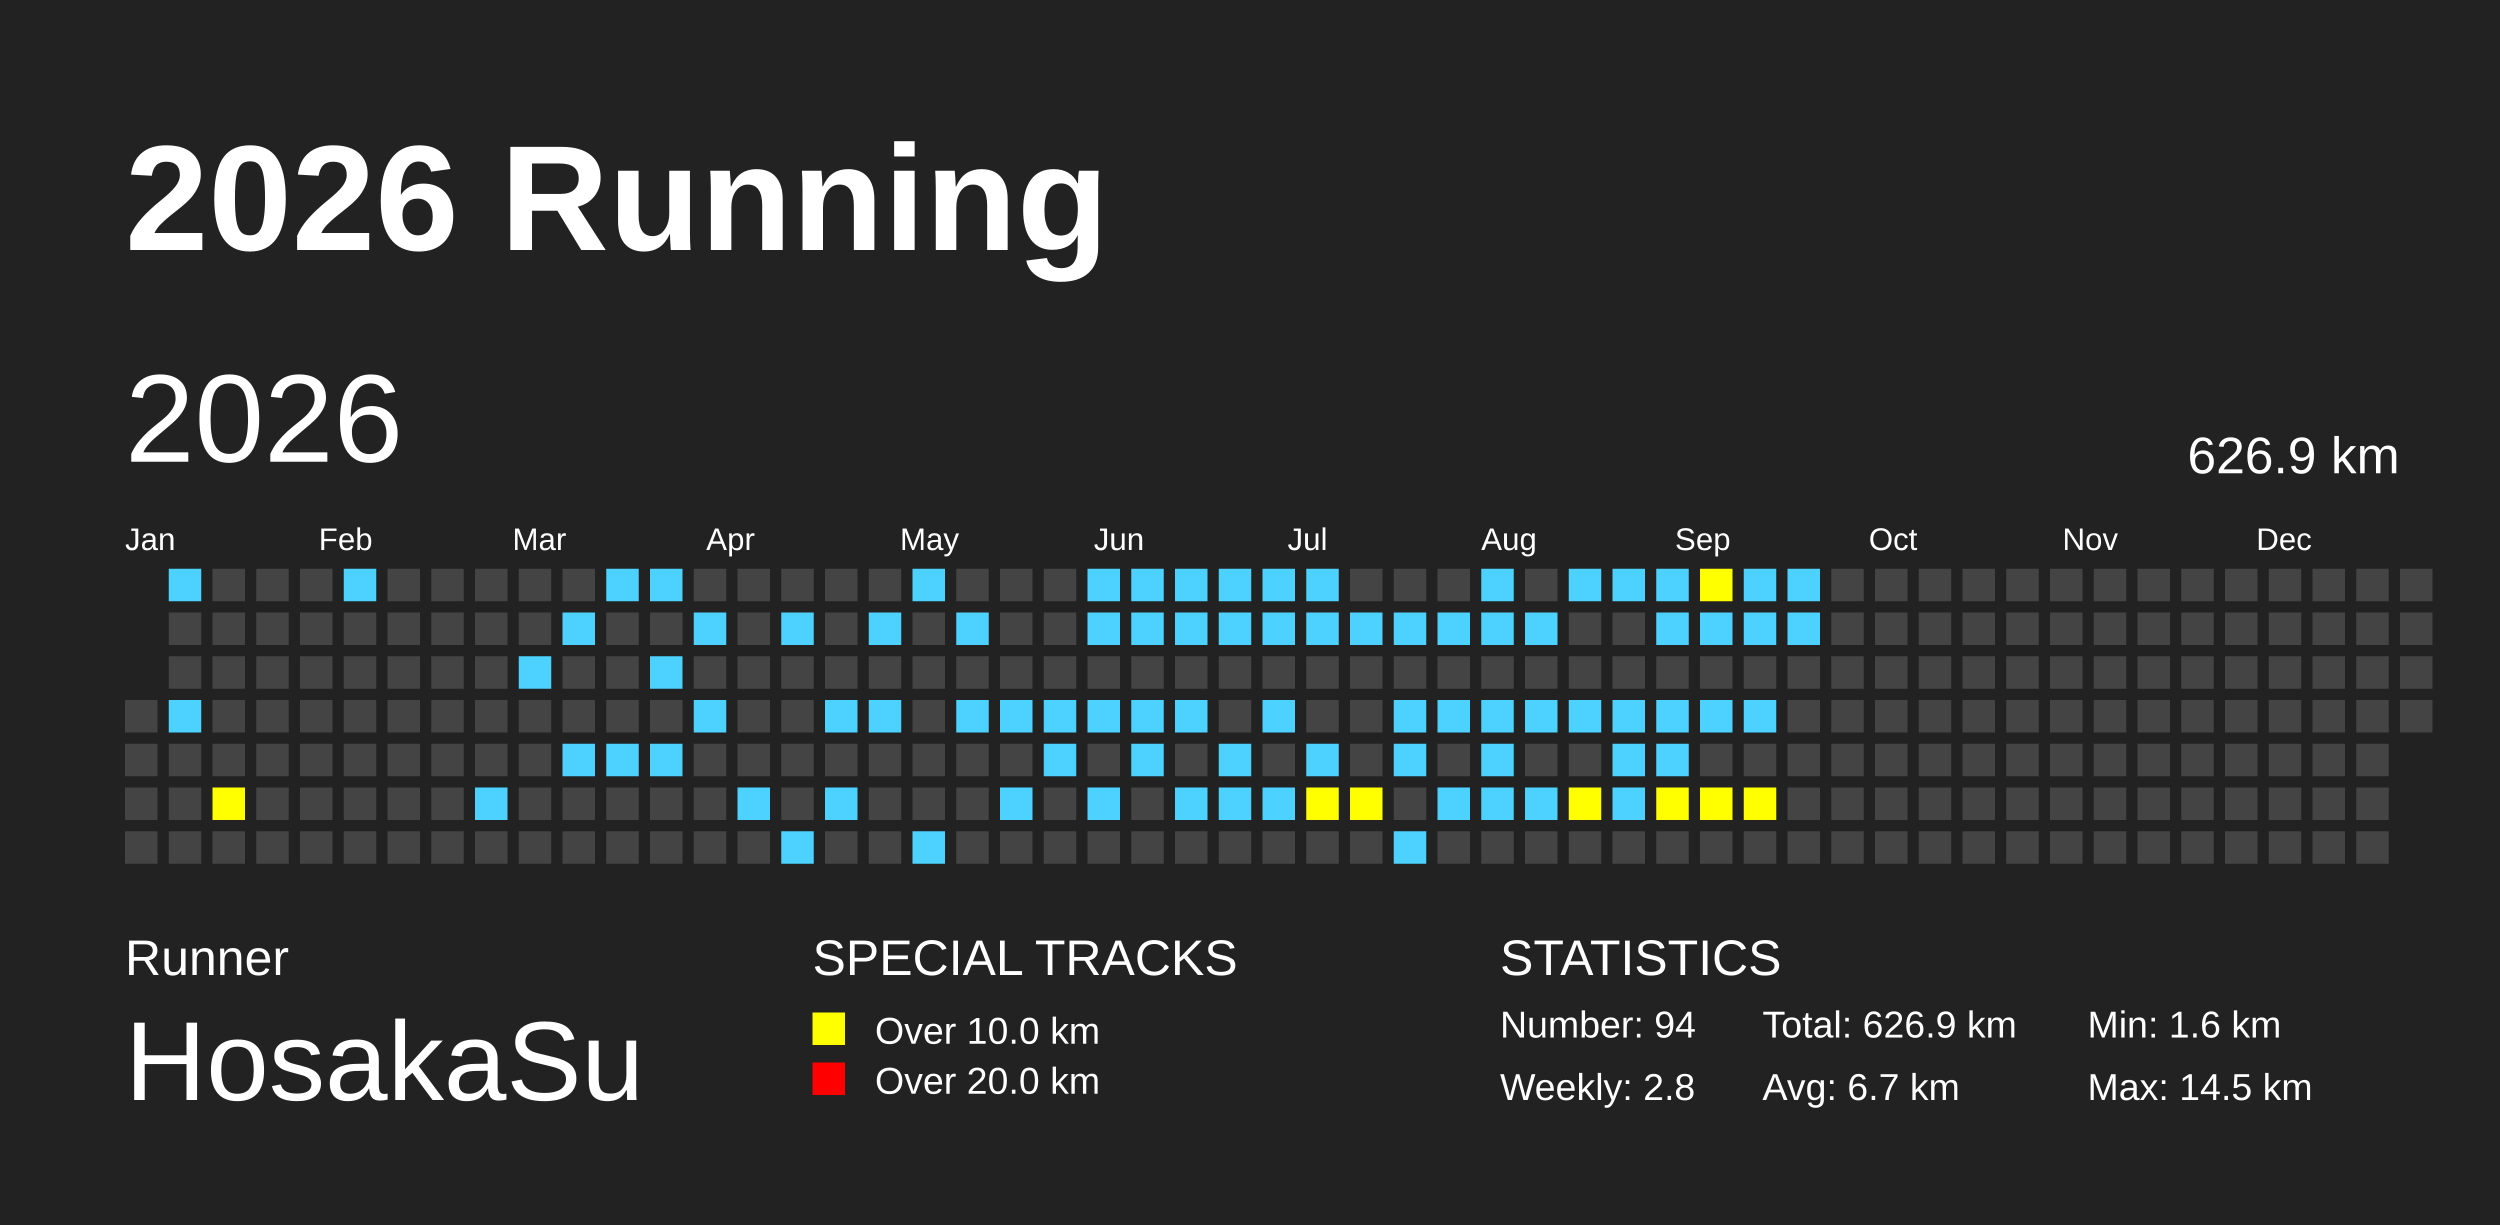
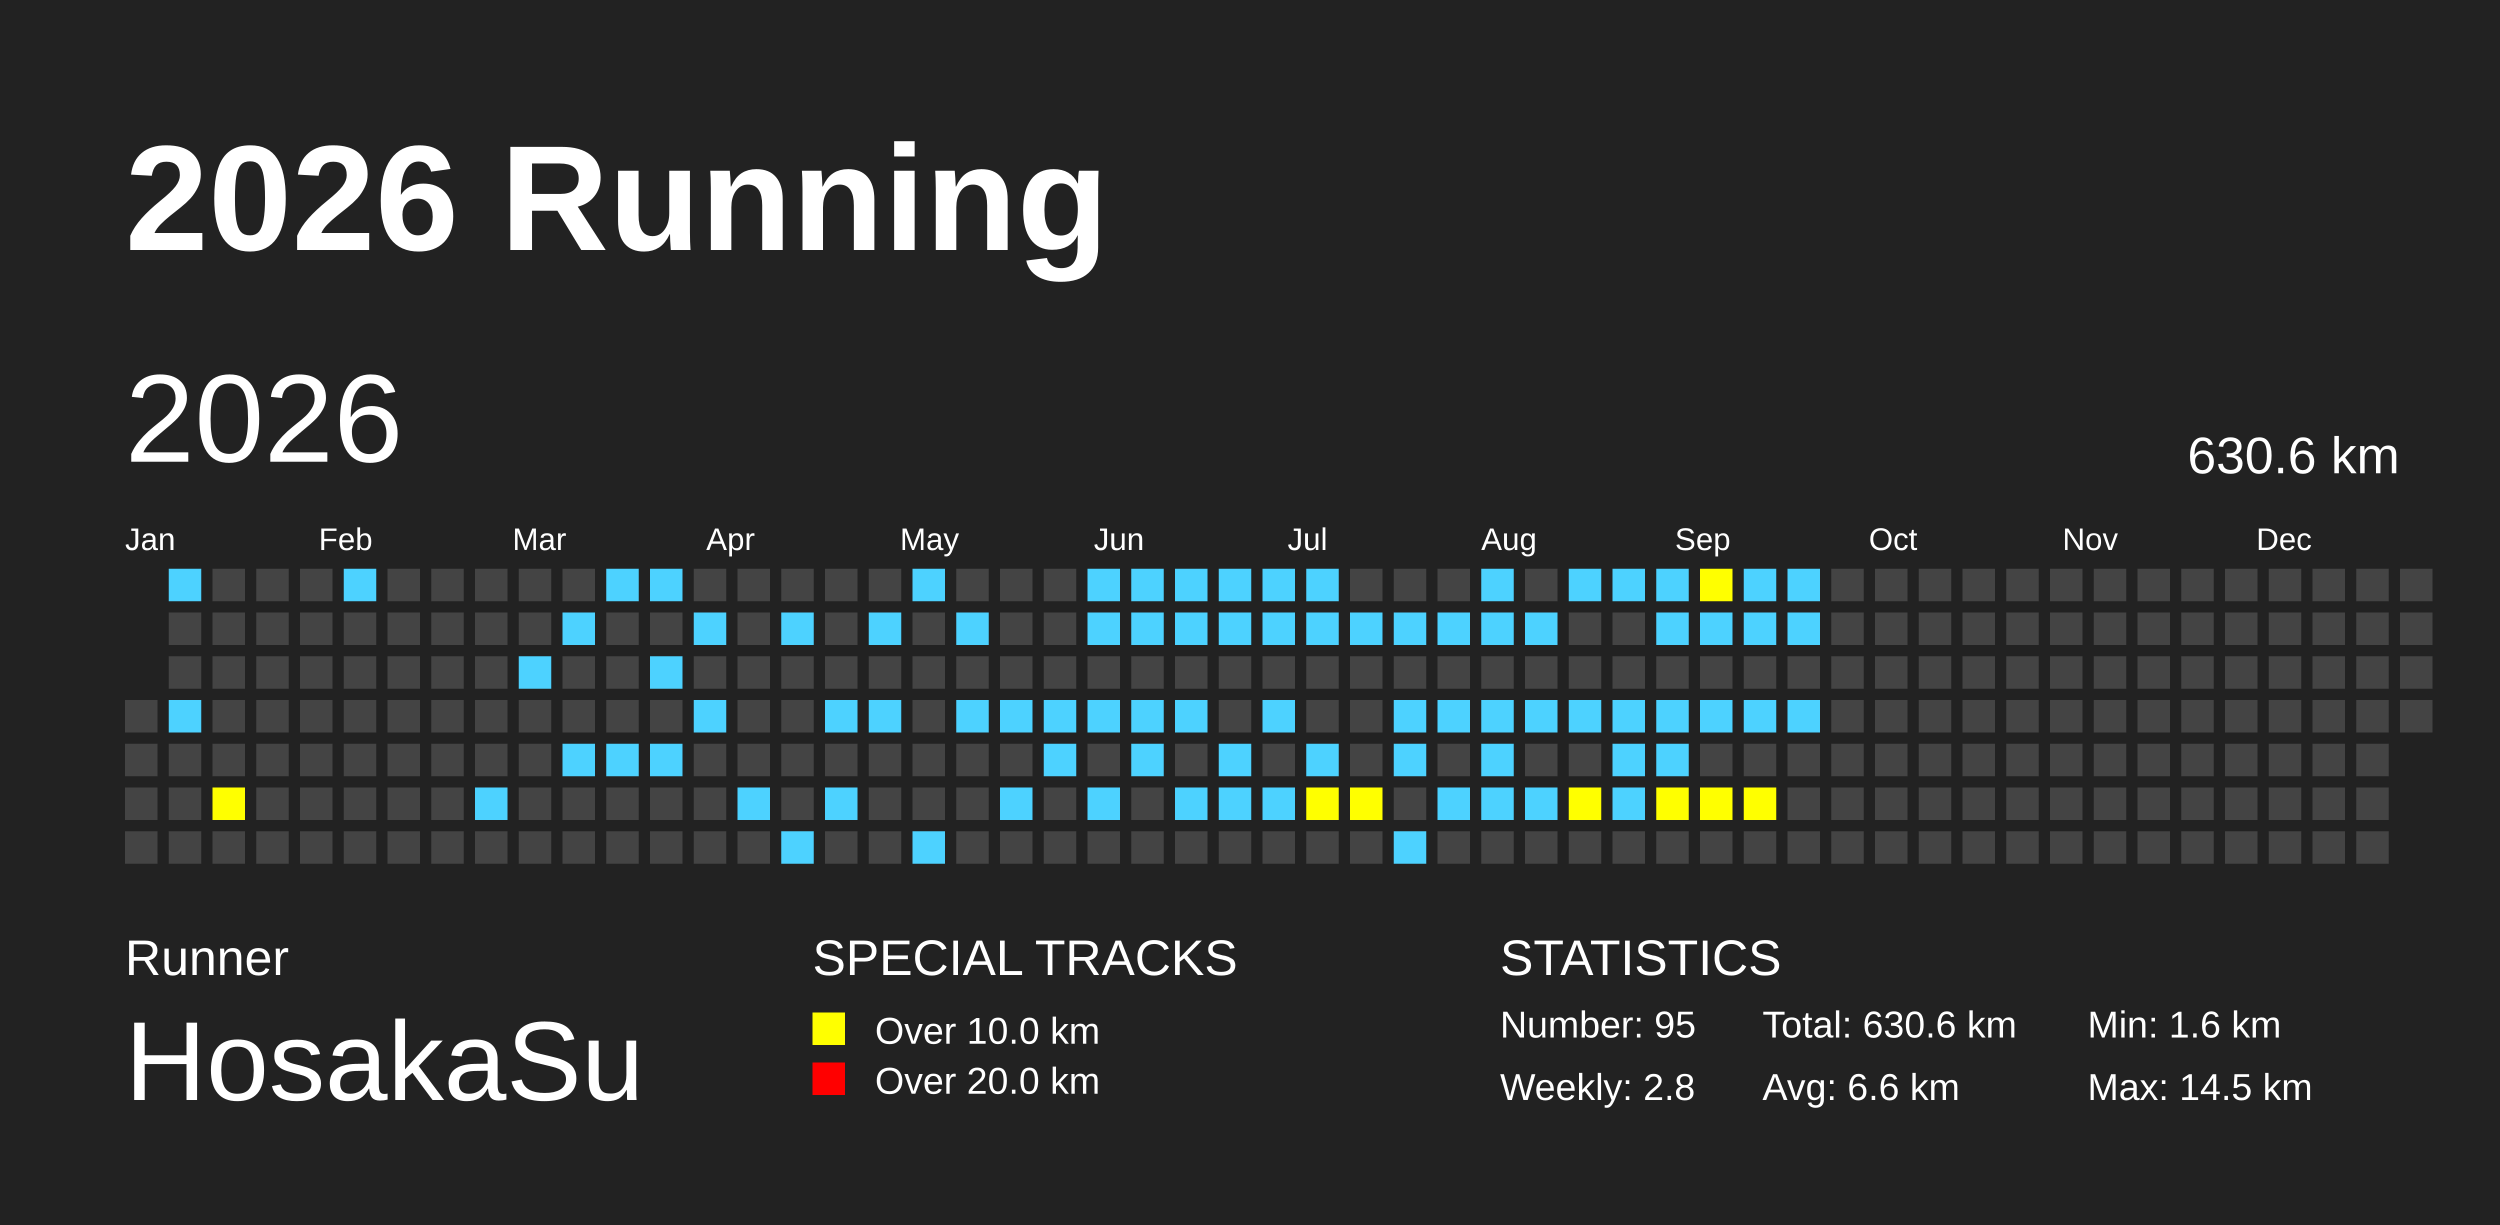
<svg xmlns="http://www.w3.org/2000/svg" baseProfile="full" height="98mm" version="1.1" viewBox="0,0,200,98" width="200mm">
  <defs>
    <pattern height="2" id="indoor-stripe" patternUnits="userSpaceOnUse" width="2">
      <line stroke="white" stroke-opacity="0.45" stroke-width="0.5" x1="0" x2="2" y1="2" y2="0" />
    </pattern>
  </defs>
  <rect fill="#222222" height="98" width="200" x="0" y="0" />
  <text fill="#FFFFFF" style="font-size:12px; font-family:Arial; font-weight:bold;" x="10" y="20">2026 Running</text>
  <text fill="#FFFFFF" style="font-size:4px; font-family:Arial" x="10" y="78">Runner</text>
  <text fill="#FFFFFF" style="font-size:9px; font-family:Arial" x="10" y="88">HosakaSu</text>
  <text fill="#FFFFFF" style="font-size:4px; font-family:Arial" x="65" y="78">SPECIAL TRACKS</text>
  <rect fill="yellow" height="2.6" width="2.6" x="65" y="81" />
  <text fill="#FFFFFF" style="font-size:3px; font-family:Arial" x="70" y="83.5">Over 10.0 km</text>
  <rect fill="red" height="2.6" width="2.6" x="65" y="85" />
  <text fill="#FFFFFF" style="font-size:3px; font-family:Arial" x="70" y="87.5">Over 20.0 km</text>
  <text fill="#FFFFFF" style="font-size:4px; font-family:Arial" x="120" y="78">STATISTICS</text>
-   <text fill="#FFFFFF" style="font-size:3px; font-family:Arial" x="120" y="83">Number: 94</text>
+   <text fill="#FFFFFF" style="font-size:3px; font-family:Arial" x="120" y="83">Number: 95</text>
  <text fill="#FFFFFF" style="font-size:3px; font-family:Arial" x="120" y="88">Weekly: 2.8</text>
-   <text fill="#FFFFFF" style="font-size:3px; font-family:Arial" x="141" y="83">Total: 626.9 km</text>
-   <text fill="#FFFFFF" style="font-size:3px; font-family:Arial" x="141" y="88">Avg: 6.7 km</text>
+   <text fill="#FFFFFF" style="font-size:3px; font-family:Arial" x="141" y="83">Total: 630.6 km</text>
+   <text fill="#FFFFFF" style="font-size:3px; font-family:Arial" x="141" y="88">Avg: 6.6 km</text>
  <text fill="#FFFFFF" style="font-size:3px; font-family:Arial" x="167" y="83">Min: 1.6 km</text>
  <text fill="#FFFFFF" style="font-size:3px; font-family:Arial" x="167" y="88">Max: 14.5 km</text>
  <text dominant-baseline="hanging" fill="#FFFFFF" style="font-size:10.0px; font-family:Arial;" x="10" y="30">2026</text>
-   <text dominant-baseline="hanging" fill="#FFFFFF" style="font-size:4.125px; font-family:Arial;" x="175" y="35">626.9 km</text>
+   <text dominant-baseline="hanging" fill="#FFFFFF" style="font-size:4.125px; font-family:Arial;" x="175" y="35">630.6 km</text>
  <text fill="#FFFFFF" style="font-size:2.5px; font-family:Arial" x="10.0" y="44">Jan</text>
  <text fill="#FFFFFF" style="font-size:2.5px; font-family:Arial" x="25.5" y="44">Feb</text>
  <text fill="#FFFFFF" style="font-size:2.5px; font-family:Arial" x="41.0" y="44">Mar</text>
  <text fill="#FFFFFF" style="font-size:2.5px; font-family:Arial" x="56.5" y="44">Apr</text>
  <text fill="#FFFFFF" style="font-size:2.5px; font-family:Arial" x="72.0" y="44">May</text>
  <text fill="#FFFFFF" style="font-size:2.5px; font-family:Arial" x="87.5" y="44">Jun</text>
  <text fill="#FFFFFF" style="font-size:2.5px; font-family:Arial" x="103.0" y="44">Jul</text>
  <text fill="#FFFFFF" style="font-size:2.5px; font-family:Arial" x="118.5" y="44">Aug</text>
  <text fill="#FFFFFF" style="font-size:2.5px; font-family:Arial" x="134.0" y="44">Sep</text>
  <text fill="#FFFFFF" style="font-size:2.5px; font-family:Arial" x="149.5" y="44">Oct</text>
  <text fill="#FFFFFF" style="font-size:2.5px; font-family:Arial" x="165.0" y="44">Nov</text>
  <text fill="#FFFFFF" style="font-size:2.5px; font-family:Arial" x="180.5" y="44">Dec</text>
  <rect fill="#444444" height="2.6" width="2.6" x="10.0" y="56.0" />
  <rect fill="#444444" height="2.6" width="2.6" x="10.0" y="59.5" />
  <rect fill="#444444" height="2.6" width="2.6" x="10.0" y="63.0" />
  <rect fill="#444444" height="2.6" width="2.6" x="10.0" y="66.5" />
  <rect fill="#4DD2FF" height="2.6" width="2.6" x="13.5" y="45.5" />
  <rect fill="#444444" height="2.6" width="2.6" x="13.5" y="49.0" />
  <rect fill="#444444" height="2.6" width="2.6" x="13.5" y="52.5" />
  <rect fill="#4DD2FF" height="2.6" width="2.6" x="13.5" y="56.0" />
  <rect fill="#444444" height="2.6" width="2.6" x="13.5" y="59.5" />
  <rect fill="#444444" height="2.6" width="2.6" x="13.5" y="63.0" />
  <rect fill="#444444" height="2.6" width="2.6" x="13.5" y="66.5" />
  <rect fill="#444444" height="2.6" width="2.6" x="17.0" y="45.5" />
  <rect fill="#444444" height="2.6" width="2.6" x="17.0" y="49.0" />
  <rect fill="#444444" height="2.6" width="2.6" x="17.0" y="52.5" />
  <rect fill="#444444" height="2.6" width="2.6" x="17.0" y="56.0" />
  <rect fill="#444444" height="2.6" width="2.6" x="17.0" y="59.5" />
  <rect fill="yellow" height="2.6" width="2.6" x="17.0" y="63.0" />
  <rect fill="#444444" height="2.6" width="2.6" x="17.0" y="66.5" />
  <rect fill="#444444" height="2.6" width="2.6" x="20.5" y="45.5" />
  <rect fill="#444444" height="2.6" width="2.6" x="20.5" y="49.0" />
  <rect fill="#444444" height="2.6" width="2.6" x="20.5" y="52.5" />
  <rect fill="#444444" height="2.6" width="2.6" x="20.5" y="56.0" />
  <rect fill="#444444" height="2.6" width="2.6" x="20.5" y="59.5" />
  <rect fill="#444444" height="2.6" width="2.6" x="20.5" y="63.0" />
  <rect fill="#444444" height="2.6" width="2.6" x="20.5" y="66.5" />
  <rect fill="#444444" height="2.6" width="2.6" x="24.0" y="45.5" />
  <rect fill="#444444" height="2.6" width="2.6" x="24.0" y="49.0" />
  <rect fill="#444444" height="2.6" width="2.6" x="24.0" y="52.5" />
  <rect fill="#444444" height="2.6" width="2.6" x="24.0" y="56.0" />
  <rect fill="#444444" height="2.6" width="2.6" x="24.0" y="59.5" />
  <rect fill="#444444" height="2.6" width="2.6" x="24.0" y="63.0" />
  <rect fill="#444444" height="2.6" width="2.6" x="24.0" y="66.5" />
  <rect fill="#4DD2FF" height="2.6" width="2.6" x="27.5" y="45.5" />
  <rect fill="#444444" height="2.6" width="2.6" x="27.5" y="49.0" />
  <rect fill="#444444" height="2.6" width="2.6" x="27.5" y="52.5" />
  <rect fill="#444444" height="2.6" width="2.6" x="27.5" y="56.0" />
  <rect fill="#444444" height="2.6" width="2.6" x="27.5" y="59.5" />
  <rect fill="#444444" height="2.6" width="2.6" x="27.5" y="63.0" />
  <rect fill="#444444" height="2.6" width="2.6" x="27.5" y="66.5" />
  <rect fill="#444444" height="2.6" width="2.6" x="31.0" y="45.5" />
  <rect fill="#444444" height="2.6" width="2.6" x="31.0" y="49.0" />
  <rect fill="#444444" height="2.6" width="2.6" x="31.0" y="52.5" />
  <rect fill="#444444" height="2.6" width="2.6" x="31.0" y="56.0" />
  <rect fill="#444444" height="2.6" width="2.6" x="31.0" y="59.5" />
  <rect fill="#444444" height="2.6" width="2.6" x="31.0" y="63.0" />
  <rect fill="#444444" height="2.6" width="2.6" x="31.0" y="66.5" />
  <rect fill="#444444" height="2.6" width="2.6" x="34.5" y="45.5" />
  <rect fill="#444444" height="2.6" width="2.6" x="34.5" y="49.0" />
  <rect fill="#444444" height="2.6" width="2.6" x="34.5" y="52.5" />
  <rect fill="#444444" height="2.6" width="2.6" x="34.5" y="56.0" />
  <rect fill="#444444" height="2.6" width="2.6" x="34.5" y="59.5" />
  <rect fill="#444444" height="2.6" width="2.6" x="34.5" y="63.0" />
  <rect fill="#444444" height="2.6" width="2.6" x="34.5" y="66.5" />
  <rect fill="#444444" height="2.6" width="2.6" x="38.0" y="45.5" />
  <rect fill="#444444" height="2.6" width="2.6" x="38.0" y="49.0" />
  <rect fill="#444444" height="2.6" width="2.6" x="38.0" y="52.5" />
  <rect fill="#444444" height="2.6" width="2.6" x="38.0" y="56.0" />
  <rect fill="#444444" height="2.6" width="2.6" x="38.0" y="59.5" />
  <rect fill="#4DD2FF" height="2.6" width="2.6" x="38.0" y="63.0" />
  <rect fill="#444444" height="2.6" width="2.6" x="38.0" y="66.5" />
  <rect fill="#444444" height="2.6" width="2.6" x="41.5" y="45.5" />
  <rect fill="#444444" height="2.6" width="2.6" x="41.5" y="49.0" />
  <rect fill="#4DD2FF" height="2.6" width="2.6" x="41.5" y="52.5" />
  <rect fill="#444444" height="2.6" width="2.6" x="41.5" y="56.0" />
  <rect fill="#444444" height="2.6" width="2.6" x="41.5" y="59.5" />
  <rect fill="#444444" height="2.6" width="2.6" x="41.5" y="63.0" />
  <rect fill="#444444" height="2.6" width="2.6" x="41.5" y="66.5" />
  <rect fill="#444444" height="2.6" width="2.6" x="45.0" y="45.5" />
  <rect fill="#4DD2FF" height="2.6" width="2.6" x="45.0" y="49.0" />
  <rect fill="#444444" height="2.6" width="2.6" x="45.0" y="52.5" />
  <rect fill="#444444" height="2.6" width="2.6" x="45.0" y="56.0" />
  <rect fill="#4DD2FF" height="2.6" width="2.6" x="45.0" y="59.5" />
  <rect fill="#444444" height="2.6" width="2.6" x="45.0" y="63.0" />
  <rect fill="#444444" height="2.6" width="2.6" x="45.0" y="66.5" />
  <rect fill="#4DD2FF" height="2.6" width="2.6" x="48.5" y="45.5" />
  <rect fill="#444444" height="2.6" width="2.6" x="48.5" y="49.0" />
  <rect fill="#444444" height="2.6" width="2.6" x="48.5" y="52.5" />
  <rect fill="#444444" height="2.6" width="2.6" x="48.5" y="56.0" />
  <rect fill="#4DD2FF" height="2.6" width="2.6" x="48.5" y="59.5" />
  <rect fill="#444444" height="2.6" width="2.6" x="48.5" y="63.0" />
  <rect fill="#444444" height="2.6" width="2.6" x="48.5" y="66.5" />
  <rect fill="#4DD2FF" height="2.6" width="2.6" x="52.0" y="45.5" />
  <rect fill="#444444" height="2.6" width="2.6" x="52.0" y="49.0" />
  <rect fill="#4DD2FF" height="2.6" width="2.6" x="52.0" y="52.5" />
  <rect fill="#444444" height="2.6" width="2.6" x="52.0" y="56.0" />
  <rect fill="#4DD2FF" height="2.6" width="2.6" x="52.0" y="59.5" />
  <rect fill="#444444" height="2.6" width="2.6" x="52.0" y="63.0" />
  <rect fill="#444444" height="2.6" width="2.6" x="52.0" y="66.5" />
  <rect fill="#444444" height="2.6" width="2.6" x="55.5" y="45.5" />
  <rect fill="#4DD2FF" height="2.6" width="2.6" x="55.5" y="49.0" />
  <rect fill="#444444" height="2.6" width="2.6" x="55.5" y="52.5" />
  <rect fill="#4DD2FF" height="2.6" width="2.6" x="55.5" y="56.0" />
  <rect fill="#444444" height="2.6" width="2.6" x="55.5" y="59.5" />
  <rect fill="#444444" height="2.6" width="2.6" x="55.5" y="63.0" />
  <rect fill="#444444" height="2.6" width="2.6" x="55.5" y="66.5" />
  <rect fill="#444444" height="2.6" width="2.6" x="59.0" y="45.5" />
  <rect fill="#444444" height="2.6" width="2.6" x="59.0" y="49.0" />
  <rect fill="#444444" height="2.6" width="2.6" x="59.0" y="52.5" />
  <rect fill="#444444" height="2.6" width="2.6" x="59.0" y="56.0" />
  <rect fill="#444444" height="2.6" width="2.6" x="59.0" y="59.5" />
  <rect fill="#4DD2FF" height="2.6" width="2.6" x="59.0" y="63.0" />
  <rect fill="#444444" height="2.6" width="2.6" x="59.0" y="66.5" />
  <rect fill="#444444" height="2.6" width="2.6" x="62.5" y="45.5" />
  <rect fill="#4DD2FF" height="2.6" width="2.6" x="62.5" y="49.0" />
  <rect fill="#444444" height="2.6" width="2.6" x="62.5" y="52.5" />
  <rect fill="#444444" height="2.6" width="2.6" x="62.5" y="56.0" />
  <rect fill="#444444" height="2.6" width="2.6" x="62.5" y="59.5" />
  <rect fill="#444444" height="2.6" width="2.6" x="62.5" y="63.0" />
  <rect fill="#4DD2FF" height="2.6" width="2.6" x="62.5" y="66.5" />
  <rect fill="#444444" height="2.6" width="2.6" x="66.0" y="45.5" />
  <rect fill="#444444" height="2.6" width="2.6" x="66.0" y="49.0" />
  <rect fill="#444444" height="2.6" width="2.6" x="66.0" y="52.5" />
  <rect fill="#4DD2FF" height="2.6" width="2.6" x="66.0" y="56.0" />
  <rect fill="#444444" height="2.6" width="2.6" x="66.0" y="59.5" />
  <rect fill="#4DD2FF" height="2.6" width="2.6" x="66.0" y="63.0" />
  <rect fill="#444444" height="2.6" width="2.6" x="66.0" y="66.5" />
  <rect fill="#444444" height="2.6" width="2.6" x="69.5" y="45.5" />
  <rect fill="#4DD2FF" height="2.6" width="2.6" x="69.5" y="49.0" />
  <rect fill="#444444" height="2.6" width="2.6" x="69.5" y="52.5" />
  <rect fill="#4DD2FF" height="2.6" width="2.6" x="69.5" y="56.0" />
  <rect fill="#444444" height="2.6" width="2.6" x="69.5" y="59.5" />
  <rect fill="#444444" height="2.6" width="2.6" x="69.5" y="63.0" />
  <rect fill="#444444" height="2.6" width="2.6" x="69.5" y="66.5" />
  <rect fill="#4DD2FF" height="2.6" width="2.6" x="73.0" y="45.5" />
  <rect fill="#444444" height="2.6" width="2.6" x="73.0" y="49.0" />
  <rect fill="#444444" height="2.6" width="2.6" x="73.0" y="52.5" />
  <rect fill="#444444" height="2.6" width="2.6" x="73.0" y="56.0" />
  <rect fill="#444444" height="2.6" width="2.6" x="73.0" y="59.5" />
  <rect fill="#444444" height="2.6" width="2.6" x="73.0" y="63.0" />
  <rect fill="#4DD2FF" height="2.6" width="2.6" x="73.0" y="66.5" />
  <rect fill="#444444" height="2.6" width="2.6" x="76.5" y="45.5" />
  <rect fill="#4DD2FF" height="2.6" width="2.6" x="76.5" y="49.0" />
  <rect fill="#444444" height="2.6" width="2.6" x="76.5" y="52.5" />
  <rect fill="#4DD2FF" height="2.6" width="2.6" x="76.5" y="56.0" />
  <rect fill="#444444" height="2.6" width="2.6" x="76.5" y="59.5" />
  <rect fill="#444444" height="2.6" width="2.6" x="76.5" y="63.0" />
  <rect fill="#444444" height="2.6" width="2.6" x="76.5" y="66.5" />
  <rect fill="#444444" height="2.6" width="2.6" x="80.0" y="45.5" />
  <rect fill="#444444" height="2.6" width="2.6" x="80.0" y="49.0" />
  <rect fill="#444444" height="2.6" width="2.6" x="80.0" y="52.5" />
  <rect fill="#4DD2FF" height="2.6" width="2.6" x="80.0" y="56.0" />
  <rect fill="#444444" height="2.6" width="2.6" x="80.0" y="59.5" />
  <rect fill="#4DD2FF" height="2.6" width="2.6" x="80.0" y="63.0" />
  <rect fill="#444444" height="2.6" width="2.6" x="80.0" y="66.5" />
  <rect fill="#444444" height="2.6" width="2.6" x="83.5" y="45.5" />
  <rect fill="#444444" height="2.6" width="2.6" x="83.5" y="49.0" />
  <rect fill="#444444" height="2.6" width="2.6" x="83.5" y="52.5" />
  <rect fill="#4DD2FF" height="2.6" width="2.6" x="83.5" y="56.0" />
  <rect fill="#4DD2FF" height="2.6" width="2.6" x="83.5" y="59.5" />
  <rect fill="#444444" height="2.6" width="2.6" x="83.5" y="63.0" />
  <rect fill="#444444" height="2.6" width="2.6" x="83.5" y="66.5" />
  <rect fill="#4DD2FF" height="2.6" width="2.6" x="87.0" y="45.5" />
  <rect fill="#4DD2FF" height="2.6" width="2.6" x="87.0" y="49.0" />
  <rect fill="#444444" height="2.6" width="2.6" x="87.0" y="52.5" />
  <rect fill="#4DD2FF" height="2.6" width="2.6" x="87.0" y="56.0" />
  <rect fill="#444444" height="2.6" width="2.6" x="87.0" y="59.5" />
  <rect fill="#4DD2FF" height="2.6" width="2.6" x="87.0" y="63.0" />
  <rect fill="#444444" height="2.6" width="2.6" x="87.0" y="66.5" />
  <rect fill="#4DD2FF" height="2.6" width="2.6" x="90.5" y="45.5" />
  <rect fill="#4DD2FF" height="2.6" width="2.6" x="90.5" y="49.0" />
  <rect fill="#444444" height="2.6" width="2.6" x="90.5" y="52.5" />
  <rect fill="#4DD2FF" height="2.6" width="2.6" x="90.5" y="56.0" />
  <rect fill="#4DD2FF" height="2.6" width="2.6" x="90.5" y="59.5" />
  <rect fill="#444444" height="2.6" width="2.6" x="90.5" y="63.0" />
  <rect fill="#444444" height="2.6" width="2.6" x="90.5" y="66.5" />
  <rect fill="#4DD2FF" height="2.6" width="2.6" x="94.0" y="45.5" />
  <rect fill="#4DD2FF" height="2.6" width="2.6" x="94.0" y="49.0" />
  <rect fill="#444444" height="2.6" width="2.6" x="94.0" y="52.5" />
  <rect fill="#4DD2FF" height="2.6" width="2.6" x="94.0" y="56.0" />
  <rect fill="#444444" height="2.6" width="2.6" x="94.0" y="59.5" />
  <rect fill="#4DD2FF" height="2.6" width="2.6" x="94.0" y="63.0" />
  <rect fill="#444444" height="2.6" width="2.6" x="94.0" y="66.5" />
  <rect fill="#4DD2FF" height="2.6" width="2.6" x="97.5" y="45.5" />
  <rect fill="#4DD2FF" height="2.6" width="2.6" x="97.5" y="49.0" />
  <rect fill="#444444" height="2.6" width="2.6" x="97.5" y="52.5" />
  <rect fill="#444444" height="2.6" width="2.6" x="97.5" y="56.0" />
  <rect fill="#4DD2FF" height="2.6" width="2.6" x="97.5" y="59.5" />
  <rect fill="#4DD2FF" height="2.6" width="2.6" x="97.5" y="63.0" />
  <rect fill="#444444" height="2.6" width="2.6" x="97.5" y="66.5" />
  <rect fill="#4DD2FF" height="2.6" width="2.6" x="101.0" y="45.5" />
  <rect fill="#4DD2FF" height="2.6" width="2.6" x="101.0" y="49.0" />
  <rect fill="#444444" height="2.6" width="2.6" x="101.0" y="52.5" />
  <rect fill="#4DD2FF" height="2.6" width="2.6" x="101.0" y="56.0" />
  <rect fill="#444444" height="2.6" width="2.6" x="101.0" y="59.5" />
  <rect fill="#4DD2FF" height="2.6" width="2.6" x="101.0" y="63.0" />
  <rect fill="#444444" height="2.6" width="2.6" x="101.0" y="66.5" />
  <rect fill="#4DD2FF" height="2.6" width="2.6" x="104.5" y="45.5" />
  <rect fill="#4DD2FF" height="2.6" width="2.6" x="104.5" y="49.0" />
  <rect fill="#444444" height="2.6" width="2.6" x="104.5" y="52.5" />
  <rect fill="#444444" height="2.6" width="2.6" x="104.5" y="56.0" />
  <rect fill="#4DD2FF" height="2.6" width="2.6" x="104.5" y="59.5" />
  <rect fill="yellow" height="2.6" width="2.6" x="104.5" y="63.0" />
  <rect fill="#444444" height="2.6" width="2.6" x="104.5" y="66.5" />
  <rect fill="#444444" height="2.6" width="2.6" x="108.0" y="45.5" />
  <rect fill="#4DD2FF" height="2.6" width="2.6" x="108.0" y="49.0" />
  <rect fill="#444444" height="2.6" width="2.6" x="108.0" y="52.5" />
  <rect fill="#444444" height="2.6" width="2.6" x="108.0" y="56.0" />
  <rect fill="#444444" height="2.6" width="2.6" x="108.0" y="59.5" />
  <rect fill="yellow" height="2.6" width="2.6" x="108.0" y="63.0" />
  <rect fill="#444444" height="2.6" width="2.6" x="108.0" y="66.5" />
  <rect fill="#444444" height="2.6" width="2.6" x="111.5" y="45.5" />
  <rect fill="#4DD2FF" height="2.6" width="2.6" x="111.5" y="49.0" />
  <rect fill="#444444" height="2.6" width="2.6" x="111.5" y="52.5" />
  <rect fill="#4DD2FF" height="2.6" width="2.6" x="111.5" y="56.0" />
  <rect fill="#4DD2FF" height="2.6" width="2.6" x="111.5" y="59.5" />
  <rect fill="#444444" height="2.6" width="2.6" x="111.5" y="63.0" />
  <rect fill="#4DD2FF" height="2.6" width="2.6" x="111.5" y="66.5" />
  <rect fill="#444444" height="2.6" width="2.6" x="115.0" y="45.5" />
  <rect fill="#4DD2FF" height="2.6" width="2.6" x="115.0" y="49.0" />
  <rect fill="#444444" height="2.6" width="2.6" x="115.0" y="52.5" />
  <rect fill="#4DD2FF" height="2.6" width="2.6" x="115.0" y="56.0" />
  <rect fill="#444444" height="2.6" width="2.6" x="115.0" y="59.5" />
  <rect fill="#4DD2FF" height="2.6" width="2.6" x="115.0" y="63.0" />
  <rect fill="#444444" height="2.6" width="2.6" x="115.0" y="66.5" />
  <rect fill="#4DD2FF" height="2.6" width="2.6" x="118.5" y="45.5" />
  <rect fill="#4DD2FF" height="2.6" width="2.6" x="118.5" y="49.0" />
  <rect fill="#444444" height="2.6" width="2.6" x="118.5" y="52.5" />
  <rect fill="#4DD2FF" height="2.6" width="2.6" x="118.5" y="56.0" />
  <rect fill="#4DD2FF" height="2.6" width="2.6" x="118.5" y="59.5" />
  <rect fill="#4DD2FF" height="2.6" width="2.6" x="118.5" y="63.0" />
  <rect fill="#444444" height="2.6" width="2.6" x="118.5" y="66.5" />
  <rect fill="#444444" height="2.6" width="2.6" x="122.0" y="45.5" />
  <rect fill="#4DD2FF" height="2.6" width="2.6" x="122.0" y="49.0" />
  <rect fill="#444444" height="2.6" width="2.6" x="122.0" y="52.5" />
  <rect fill="#4DD2FF" height="2.6" width="2.6" x="122.0" y="56.0" />
  <rect fill="#444444" height="2.6" width="2.6" x="122.0" y="59.5" />
  <rect fill="#4DD2FF" height="2.6" width="2.6" x="122.0" y="63.0" />
  <rect fill="#444444" height="2.6" width="2.6" x="122.0" y="66.5" />
  <rect fill="#4DD2FF" height="2.6" width="2.6" x="125.5" y="45.5" />
  <rect fill="#444444" height="2.6" width="2.6" x="125.5" y="49.0" />
  <rect fill="#444444" height="2.6" width="2.6" x="125.5" y="52.5" />
  <rect fill="#4DD2FF" height="2.6" width="2.6" x="125.5" y="56.0" />
  <rect fill="#444444" height="2.6" width="2.6" x="125.5" y="59.5" />
  <rect fill="yellow" height="2.6" width="2.6" x="125.5" y="63.0" />
  <rect fill="#444444" height="2.6" width="2.6" x="125.5" y="66.5" />
  <rect fill="#4DD2FF" height="2.6" width="2.6" x="129.0" y="45.5" />
  <rect fill="#444444" height="2.6" width="2.6" x="129.0" y="49.0" />
  <rect fill="#444444" height="2.6" width="2.6" x="129.0" y="52.5" />
  <rect fill="#4DD2FF" height="2.6" width="2.6" x="129.0" y="56.0" />
  <rect fill="#4DD2FF" height="2.6" width="2.6" x="129.0" y="59.5" />
  <rect fill="#4DD2FF" height="2.6" width="2.6" x="129.0" y="63.0" />
  <rect fill="#444444" height="2.6" width="2.6" x="129.0" y="66.5" />
  <rect fill="#4DD2FF" height="2.6" width="2.6" x="132.5" y="45.5" />
  <rect fill="#4DD2FF" height="2.6" width="2.6" x="132.5" y="49.0" />
  <rect fill="#444444" height="2.6" width="2.6" x="132.5" y="52.5" />
  <rect fill="#4DD2FF" height="2.6" width="2.6" x="132.5" y="56.0" />
  <rect fill="#4DD2FF" height="2.6" width="2.6" x="132.5" y="59.5" />
  <rect fill="yellow" height="2.6" width="2.6" x="132.5" y="63.0" />
  <rect fill="#444444" height="2.6" width="2.6" x="132.5" y="66.5" />
  <rect fill="yellow" height="2.6" width="2.6" x="136.0" y="45.5" />
  <rect fill="#4DD2FF" height="2.6" width="2.6" x="136.0" y="49.0" />
  <rect fill="#444444" height="2.6" width="2.6" x="136.0" y="52.5" />
  <rect fill="#4DD2FF" height="2.6" width="2.6" x="136.0" y="56.0" />
  <rect fill="#444444" height="2.6" width="2.6" x="136.0" y="59.5" />
  <rect fill="yellow" height="2.6" width="2.6" x="136.0" y="63.0" />
  <rect fill="#444444" height="2.6" width="2.6" x="136.0" y="66.5" />
  <rect fill="#4DD2FF" height="2.6" width="2.6" x="139.5" y="45.5" />
  <rect fill="#4DD2FF" height="2.6" width="2.6" x="139.5" y="49.0" />
  <rect fill="#444444" height="2.6" width="2.6" x="139.5" y="52.5" />
  <rect fill="#4DD2FF" height="2.6" width="2.6" x="139.5" y="56.0" />
  <rect fill="#444444" height="2.6" width="2.6" x="139.5" y="59.5" />
  <rect fill="yellow" height="2.6" width="2.6" x="139.5" y="63.0" />
  <rect fill="#444444" height="2.6" width="2.6" x="139.5" y="66.5" />
  <rect fill="#4DD2FF" height="2.6" width="2.6" x="143.0" y="45.5" />
  <rect fill="#4DD2FF" height="2.6" width="2.6" x="143.0" y="49.0" />
  <rect fill="#444444" height="2.6" width="2.6" x="143.0" y="52.5" />
-   <rect fill="#444444" height="2.6" width="2.6" x="143.0" y="56.0" />
+   <rect fill="#4DD2FF" height="2.6" width="2.6" x="143.0" y="56.0" />
  <rect fill="#444444" height="2.6" width="2.6" x="143.0" y="59.5" />
  <rect fill="#444444" height="2.6" width="2.6" x="143.0" y="63.0" />
  <rect fill="#444444" height="2.6" width="2.6" x="143.0" y="66.5" />
  <rect fill="#444444" height="2.6" width="2.6" x="146.5" y="45.5" />
  <rect fill="#444444" height="2.6" width="2.6" x="146.5" y="49.0" />
  <rect fill="#444444" height="2.6" width="2.6" x="146.5" y="52.5" />
  <rect fill="#444444" height="2.6" width="2.6" x="146.5" y="56.0" />
  <rect fill="#444444" height="2.6" width="2.6" x="146.5" y="59.5" />
  <rect fill="#444444" height="2.6" width="2.6" x="146.5" y="63.0" />
  <rect fill="#444444" height="2.6" width="2.6" x="146.5" y="66.5" />
  <rect fill="#444444" height="2.6" width="2.6" x="150.0" y="45.5" />
  <rect fill="#444444" height="2.6" width="2.6" x="150.0" y="49.0" />
  <rect fill="#444444" height="2.6" width="2.6" x="150.0" y="52.5" />
  <rect fill="#444444" height="2.6" width="2.6" x="150.0" y="56.0" />
  <rect fill="#444444" height="2.6" width="2.6" x="150.0" y="59.5" />
  <rect fill="#444444" height="2.6" width="2.6" x="150.0" y="63.0" />
  <rect fill="#444444" height="2.6" width="2.6" x="150.0" y="66.5" />
  <rect fill="#444444" height="2.6" width="2.6" x="153.5" y="45.5" />
  <rect fill="#444444" height="2.6" width="2.6" x="153.5" y="49.0" />
  <rect fill="#444444" height="2.6" width="2.6" x="153.5" y="52.5" />
  <rect fill="#444444" height="2.6" width="2.6" x="153.5" y="56.0" />
  <rect fill="#444444" height="2.6" width="2.6" x="153.5" y="59.5" />
  <rect fill="#444444" height="2.6" width="2.6" x="153.5" y="63.0" />
  <rect fill="#444444" height="2.6" width="2.6" x="153.5" y="66.5" />
  <rect fill="#444444" height="2.6" width="2.6" x="157.0" y="45.5" />
  <rect fill="#444444" height="2.6" width="2.6" x="157.0" y="49.0" />
  <rect fill="#444444" height="2.6" width="2.6" x="157.0" y="52.5" />
  <rect fill="#444444" height="2.6" width="2.6" x="157.0" y="56.0" />
  <rect fill="#444444" height="2.6" width="2.6" x="157.0" y="59.5" />
  <rect fill="#444444" height="2.6" width="2.6" x="157.0" y="63.0" />
  <rect fill="#444444" height="2.6" width="2.6" x="157.0" y="66.5" />
  <rect fill="#444444" height="2.6" width="2.6" x="160.5" y="45.5" />
  <rect fill="#444444" height="2.6" width="2.6" x="160.5" y="49.0" />
  <rect fill="#444444" height="2.6" width="2.6" x="160.5" y="52.5" />
  <rect fill="#444444" height="2.6" width="2.6" x="160.5" y="56.0" />
  <rect fill="#444444" height="2.6" width="2.6" x="160.5" y="59.5" />
  <rect fill="#444444" height="2.6" width="2.6" x="160.5" y="63.0" />
  <rect fill="#444444" height="2.6" width="2.6" x="160.5" y="66.5" />
  <rect fill="#444444" height="2.6" width="2.6" x="164.0" y="45.5" />
  <rect fill="#444444" height="2.6" width="2.6" x="164.0" y="49.0" />
  <rect fill="#444444" height="2.6" width="2.6" x="164.0" y="52.5" />
  <rect fill="#444444" height="2.6" width="2.6" x="164.0" y="56.0" />
  <rect fill="#444444" height="2.6" width="2.6" x="164.0" y="59.5" />
  <rect fill="#444444" height="2.6" width="2.6" x="164.0" y="63.0" />
  <rect fill="#444444" height="2.6" width="2.6" x="164.0" y="66.5" />
  <rect fill="#444444" height="2.6" width="2.6" x="167.5" y="45.5" />
  <rect fill="#444444" height="2.6" width="2.6" x="167.5" y="49.0" />
  <rect fill="#444444" height="2.6" width="2.6" x="167.5" y="52.5" />
  <rect fill="#444444" height="2.6" width="2.6" x="167.5" y="56.0" />
  <rect fill="#444444" height="2.6" width="2.6" x="167.5" y="59.5" />
  <rect fill="#444444" height="2.6" width="2.6" x="167.5" y="63.0" />
  <rect fill="#444444" height="2.6" width="2.6" x="167.5" y="66.5" />
  <rect fill="#444444" height="2.6" width="2.6" x="171.0" y="45.5" />
  <rect fill="#444444" height="2.6" width="2.6" x="171.0" y="49.0" />
  <rect fill="#444444" height="2.6" width="2.6" x="171.0" y="52.5" />
  <rect fill="#444444" height="2.6" width="2.6" x="171.0" y="56.0" />
  <rect fill="#444444" height="2.6" width="2.6" x="171.0" y="59.5" />
  <rect fill="#444444" height="2.6" width="2.6" x="171.0" y="63.0" />
  <rect fill="#444444" height="2.6" width="2.6" x="171.0" y="66.5" />
  <rect fill="#444444" height="2.6" width="2.6" x="174.5" y="45.5" />
  <rect fill="#444444" height="2.6" width="2.6" x="174.5" y="49.0" />
  <rect fill="#444444" height="2.6" width="2.6" x="174.5" y="52.5" />
  <rect fill="#444444" height="2.6" width="2.6" x="174.5" y="56.0" />
  <rect fill="#444444" height="2.6" width="2.6" x="174.5" y="59.5" />
  <rect fill="#444444" height="2.6" width="2.6" x="174.5" y="63.0" />
  <rect fill="#444444" height="2.6" width="2.6" x="174.5" y="66.5" />
  <rect fill="#444444" height="2.6" width="2.6" x="178.0" y="45.5" />
  <rect fill="#444444" height="2.6" width="2.6" x="178.0" y="49.0" />
  <rect fill="#444444" height="2.6" width="2.6" x="178.0" y="52.5" />
  <rect fill="#444444" height="2.6" width="2.6" x="178.0" y="56.0" />
  <rect fill="#444444" height="2.6" width="2.6" x="178.0" y="59.5" />
  <rect fill="#444444" height="2.6" width="2.6" x="178.0" y="63.0" />
  <rect fill="#444444" height="2.6" width="2.6" x="178.0" y="66.5" />
  <rect fill="#444444" height="2.6" width="2.6" x="181.5" y="45.5" />
  <rect fill="#444444" height="2.6" width="2.6" x="181.5" y="49.0" />
  <rect fill="#444444" height="2.6" width="2.6" x="181.5" y="52.5" />
  <rect fill="#444444" height="2.6" width="2.6" x="181.5" y="56.0" />
  <rect fill="#444444" height="2.6" width="2.6" x="181.5" y="59.5" />
  <rect fill="#444444" height="2.6" width="2.6" x="181.5" y="63.0" />
  <rect fill="#444444" height="2.6" width="2.6" x="181.5" y="66.5" />
  <rect fill="#444444" height="2.6" width="2.6" x="185.0" y="45.5" />
  <rect fill="#444444" height="2.6" width="2.6" x="185.0" y="49.0" />
  <rect fill="#444444" height="2.6" width="2.6" x="185.0" y="52.5" />
  <rect fill="#444444" height="2.6" width="2.6" x="185.0" y="56.0" />
  <rect fill="#444444" height="2.6" width="2.6" x="185.0" y="59.5" />
  <rect fill="#444444" height="2.6" width="2.6" x="185.0" y="63.0" />
  <rect fill="#444444" height="2.6" width="2.6" x="185.0" y="66.5" />
  <rect fill="#444444" height="2.6" width="2.6" x="188.5" y="45.5" />
  <rect fill="#444444" height="2.6" width="2.6" x="188.5" y="49.0" />
  <rect fill="#444444" height="2.6" width="2.6" x="188.5" y="52.5" />
  <rect fill="#444444" height="2.6" width="2.6" x="188.5" y="56.0" />
  <rect fill="#444444" height="2.6" width="2.6" x="188.5" y="59.5" />
  <rect fill="#444444" height="2.6" width="2.6" x="188.5" y="63.0" />
  <rect fill="#444444" height="2.6" width="2.6" x="188.5" y="66.5" />
  <rect fill="#444444" height="2.6" width="2.6" x="192.0" y="45.5" />
  <rect fill="#444444" height="2.6" width="2.6" x="192.0" y="49.0" />
  <rect fill="#444444" height="2.6" width="2.6" x="192.0" y="52.5" />
  <rect fill="#444444" height="2.6" width="2.6" x="192.0" y="56.0" />
</svg>
